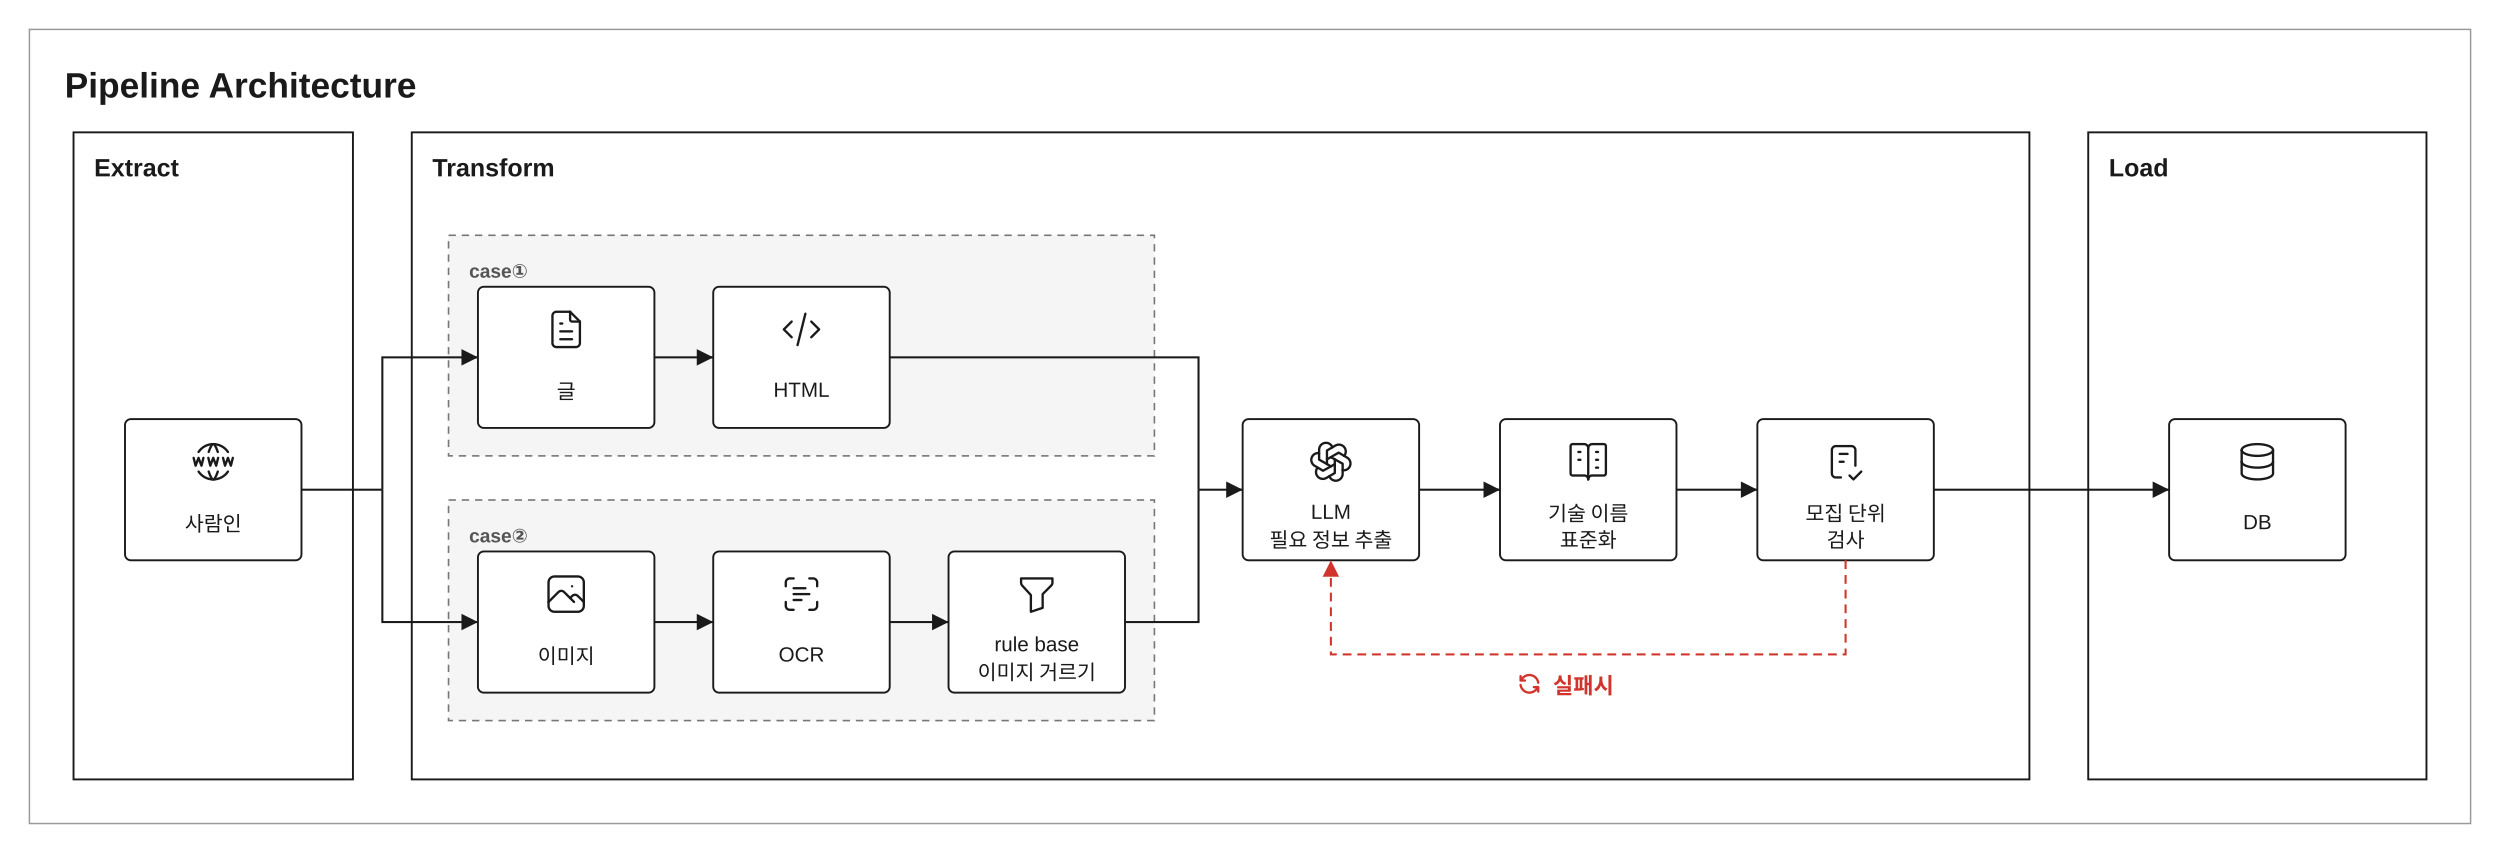
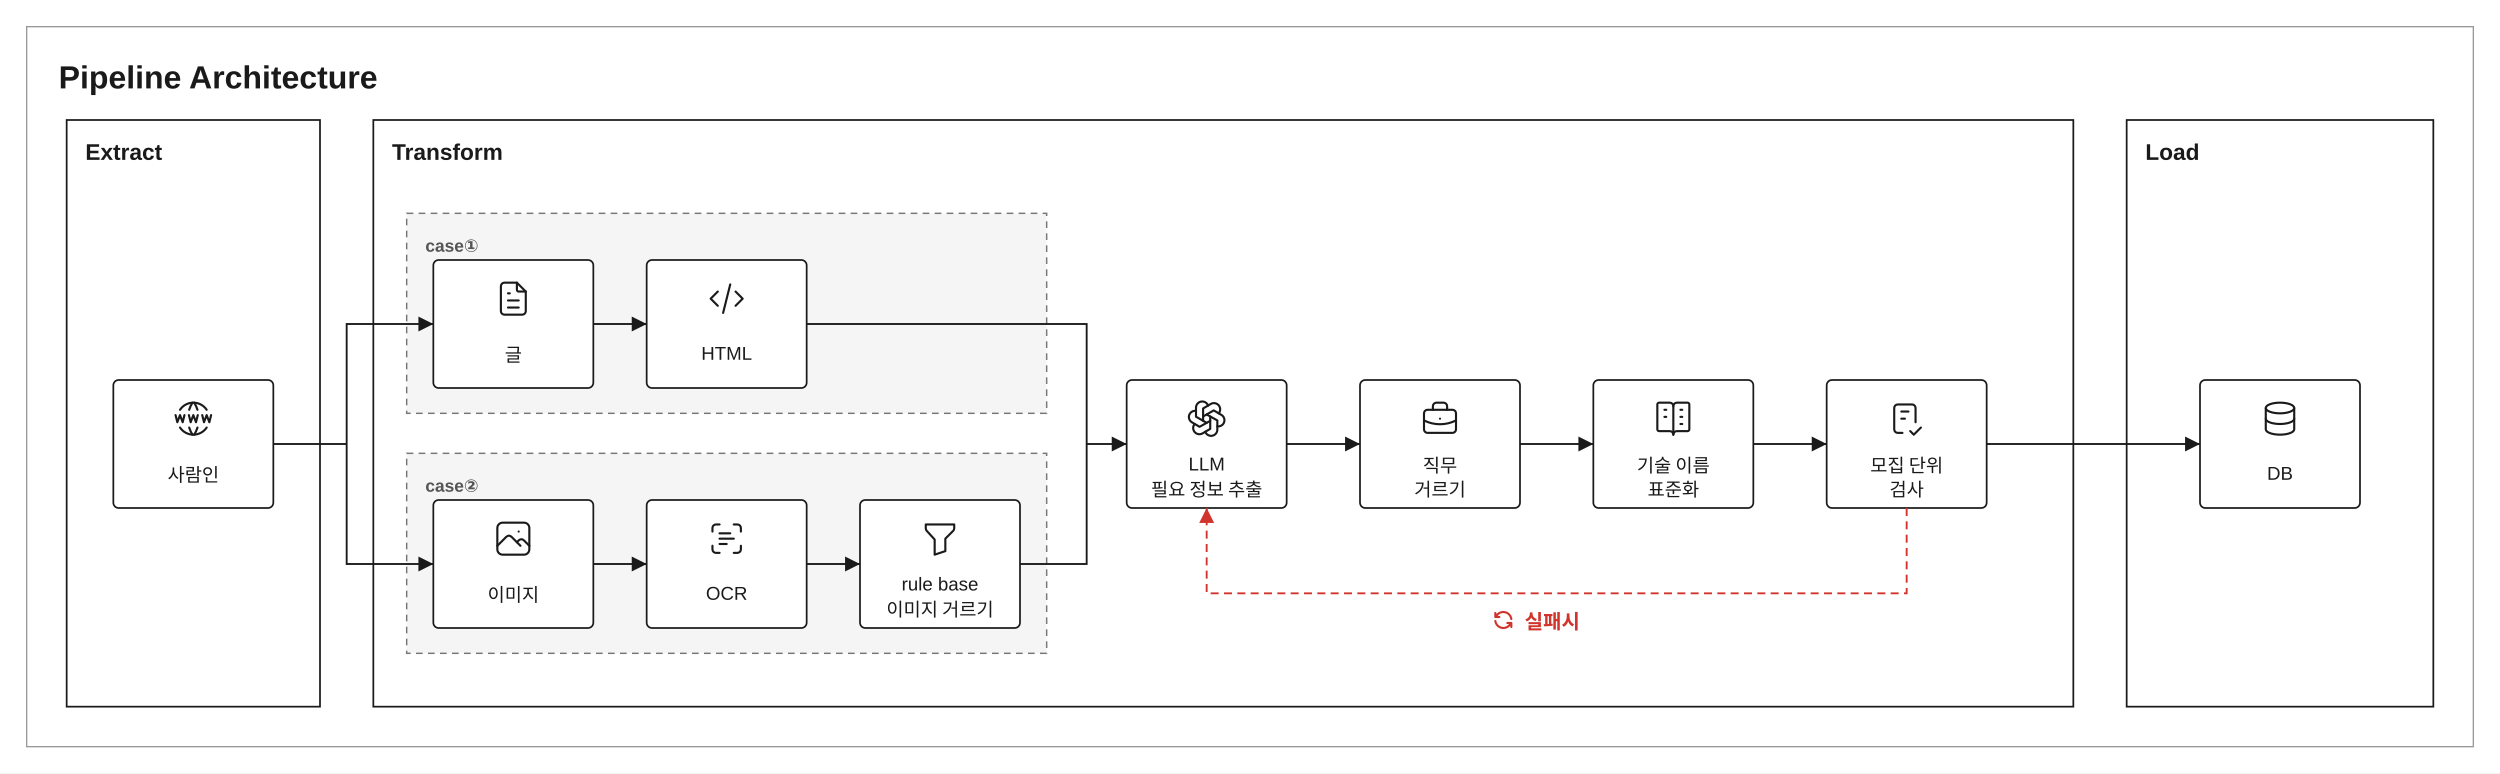
- <svg xmlns="http://www.w3.org/2000/svg" width="1700" height="580" viewBox="0 0 1700 580">
+ <svg xmlns="http://www.w3.org/2000/svg" width="1875" height="580" viewBox="0 0 1875 580">
  <style>
  text { font-family: "Malgun Gothic", "Apple SD Gothic Neo", Arial, sans-serif; fill: #1a1a1a; dominant-baseline: central; }
  .title { font-size: 24px; font-weight: 700; }
  .gt  { font-size: 17px; font-weight: 700; }
  .lt  { font-size: 13px; font-weight: 700; fill: #555; }
  .lbl { font-size: 14px; text-anchor: middle; }
  .grp { fill: #fff; stroke: #1a1a1a; stroke-width: 1.3; }
  .lane { fill: #f5f5f5; stroke: #777; stroke-width: 1.1; stroke-dasharray: 5 4; }
  .ln  { fill: none; stroke: #1a1a1a; stroke-width: 1.4; }
  .fail { fill: none; stroke: #d0342c; stroke-width: 1.4; stroke-dasharray: 6 4; }
</style>
  <defs>
    <marker id="a" viewBox="0 0 10 10" refX="10" refY="5" markerWidth="8" markerHeight="8" orient="auto">
      <path d="M0,0 L10,5 L0,10 z" fill="#1a1a1a" />
    </marker>
    <marker id="r" viewBox="0 0 10 10" refX="10" refY="5" markerWidth="8" markerHeight="8" orient="auto">
      <path d="M0,0 L10,5 L0,10 z" fill="#d0342c" />
    </marker>
  </defs>
-   <rect width="1700" height="580" fill="#fff" />
-   <rect x="20" y="20" width="1660" height="540" fill="none" stroke="#999" stroke-width="1" />
+   <rect width="1875" height="580" fill="#fff" />
+   <rect x="20" y="20" width="1835" height="540" fill="none" stroke="#999" stroke-width="1" />
  <text class="title" x="44" y="58">Pipeline Architecture</text>
  <rect class="grp" x="50" y="90" width="190" height="440" />
  <text class="gt" x="64" y="114">Extract</text>
-   <rect class="grp" x="280" y="90" width="1100" height="440" />
+   <rect class="grp" x="280" y="90" width="1275" height="440" />
  <text class="gt" x="294" y="114">Transform</text>
-   <rect class="grp" x="1420" y="90" width="230" height="440" />
-   <text class="gt" x="1434" y="114">Load</text>
+   <rect class="grp" x="1595" y="90" width="230" height="440" />
+   <text class="gt" x="1609" y="114">Load</text>
  <rect class="lane" x="305" y="160" width="480" height="150" />
  <text class="lt" x="319" y="184">case①</text>
  <rect class="lane" x="305" y="340" width="480" height="150" />
  <text class="lt" x="319" y="364">case②</text>
  <rect x="85" y="285" width="120" height="96" rx="4" fill="#fff" stroke="#1a1a1a" stroke-width="1.3" />
  <g transform="translate(129.0,298) scale(1.333333)" fill="none" stroke="#1a1a1a" stroke-width="1.20" stroke-linecap="round" stroke-linejoin="round">
    <path d="M19.5 7a9 9 0 0 0 -7.5 -4a8.991 8.991 0 0 0 -7.484 4" />
    <path d="M11.5 3a16.989 16.989 0 0 0 -1.826 4" />
    <path d="M12.5 3a16.989 16.989 0 0 1 1.828 4" />
    <path d="M19.5 17a9 9 0 0 1 -7.5 4a8.991 8.991 0 0 1 -7.484 -4" />
    <path d="M11.5 21a16.989 16.989 0 0 1 -1.826 -4" />
    <path d="M12.5 21a16.989 16.989 0 0 0 1.828 -4" />
    <path d="M2 10l1 4l1.5 -4l1.5 4l1 -4" />
    <path d="M17 10l1 4l1.5 -4l1.5 4l1 -4" />
    <path d="M9.5 10l1 4l1.5 -4l1.5 4l1 -4" />
  </g>
  <text class="lbl" x="145.0" y="355">사람인</text>
  <path class="ln" d="M205,333 H260" />
  <path class="ln" d="M260,333 V243 H325" marker-end="url(#a)" />
  <path class="ln" d="M260,333 V423 H325" marker-end="url(#a)" />
  <rect x="325" y="195" width="120" height="96" rx="4" fill="#fff" stroke="#1a1a1a" stroke-width="1.3" />
  <g transform="translate(369.0,208) scale(1.333333)" fill="none" stroke="#1a1a1a" stroke-width="1.20" stroke-linecap="round" stroke-linejoin="round">
    <path d="M14 3v4a1 1 0 0 0 1 1h4" />
    <path d="M17 21h-10a2 2 0 0 1 -2 -2v-14a2 2 0 0 1 2 -2h7l5 5v11a2 2 0 0 1 -2 2z" />
    <path d="M9 9l1 0" />
    <path d="M9 13l6 0" />
    <path d="M9 17l6 0" />
  </g>
  <text class="lbl" x="385.0" y="265">글</text>
  <path class="ln" d="M445,243 H485" marker-end="url(#a)" />
  <rect x="485" y="195" width="120" height="96" rx="4" fill="#fff" stroke="#1a1a1a" stroke-width="1.3" />
  <g transform="translate(529.0,208) scale(1.333333)" fill="none" stroke="#1a1a1a" stroke-width="1.20" stroke-linecap="round" stroke-linejoin="round">
    <path d="M7 8l-4 4l4 4" />
    <path d="M17 8l4 4l-4 4" />
    <path d="M14 4l-4 16" />
  </g>
  <text class="lbl" x="545.0" y="265">HTML</text>
  <rect x="325" y="375" width="120" height="96" rx="4" fill="#fff" stroke="#1a1a1a" stroke-width="1.3" />
  <g transform="translate(369.0,388) scale(1.333333)" fill="none" stroke="#1a1a1a" stroke-width="1.20" stroke-linecap="round" stroke-linejoin="round">
    <path d="M15 8h.01" />
    <path d="M3 6a3 3 0 0 1 3 -3h12a3 3 0 0 1 3 3v12a3 3 0 0 1 -3 3h-12a3 3 0 0 1 -3 -3v-12z" />
    <path d="M3 16l5 -5c.928 -.893 2.072 -.893 3 0l5 5" />
    <path d="M14 14l1 -1c.928 -.893 2.072 -.893 3 0l3 3" />
  </g>
  <text class="lbl" x="385.0" y="445">이미지</text>
  <path class="ln" d="M445,423 H485" marker-end="url(#a)" />
  <rect x="485" y="375" width="120" height="96" rx="4" fill="#fff" stroke="#1a1a1a" stroke-width="1.3" />
  <g transform="translate(529.0,388) scale(1.333333)" fill="none" stroke="#1a1a1a" stroke-width="1.20" stroke-linecap="round" stroke-linejoin="round">
    <path d="M4 8v-2a2 2 0 0 1 2 -2h2" />
    <path d="M4 16v2a2 2 0 0 0 2 2h2" />
    <path d="M16 4h2a2 2 0 0 1 2 2v2" />
    <path d="M16 20h2a2 2 0 0 0 2 -2v-2" />
    <path d="M8 12h8" />
    <path d="M8 9h6" />
    <path d="M8 15h4" />
  </g>
  <text class="lbl" x="545.0" y="445">OCR</text>
  <path class="ln" d="M605,423 H645" marker-end="url(#a)" />
  <rect x="645" y="375" width="120" height="96" rx="4" fill="#fff" stroke="#1a1a1a" stroke-width="1.3" />
  <g transform="translate(689.0,388) scale(1.333333)" fill="none" stroke="#1a1a1a" stroke-width="1.20" stroke-linecap="round" stroke-linejoin="round">
    <path d="M4 4h16v2.172a2 2 0 0 1 -.586 1.414l-4.414 4.414v7l-6 2v-8.5l-4.48 -4.928a2 2 0 0 1 -.52 -1.345v-2.227z" />
  </g>
  <text class="lbl" x="705.0" y="438">rule base</text>
  <text class="lbl" x="705.0" y="456">이미지 거르기</text>
  <path class="ln" d="M605,243 H815 V333" />
  <path class="ln" d="M765,423 H815 V333" />
  <path class="ln" d="M815,333 H845" marker-end="url(#a)" />
  <rect x="845" y="285" width="120" height="96" rx="4" fill="#fff" stroke="#1a1a1a" stroke-width="1.3" />
  <g transform="translate(889.0,298) scale(1.333333)" fill="none" stroke="#1a1a1a" stroke-width="1.20" stroke-linecap="round" stroke-linejoin="round">
    <path d="M11.217 19.384a3.501 3.501 0 0 0 6.783 -1.217v-5.167l-6 -3.35" />
    <path d="M5.214 15.014a3.501 3.501 0 0 0 4.446 5.266l4.34 -2.534v-6.946" />
    <path d="M6 7.63c-1.391 -.236 -2.787 .395 -3.534 1.689a3.474 3.474 0 0 0 1.271 4.745l4.263 2.514l6 -3.348" />
    <path d="M12.783 4.616a3.501 3.501 0 0 0 -6.783 1.217v5.067l6 3.45" />
    <path d="M18.786 8.986a3.501 3.501 0 0 0 -4.446 -5.266l-4.34 2.534v6.946" />
    <path d="M18 16.302c1.391 .236 2.787 -.395 3.534 -1.689a3.474 3.474 0 0 0 -1.271 -4.745l-4.308 -2.514l-5.955 3.42" />
  </g>
  <text class="lbl" x="905.0" y="348">LLM</text>
  <text class="lbl" x="905.0" y="366">필요 정보 추출</text>
  <path class="ln" d="M965,333 H1020" marker-end="url(#a)" />
  <rect x="1020" y="285" width="120" height="96" rx="4" fill="#fff" stroke="#1a1a1a" stroke-width="1.3" />
  <g transform="translate(1064.0,298) scale(1.333333)" fill="none" stroke="#1a1a1a" stroke-width="1.20" stroke-linecap="round" stroke-linejoin="round">
+     <path d="M3 9a2 2 0 0 1 2 -2h14a2 2 0 0 1 2 2v9a2 2 0 0 1 -2 2h-14a2 2 0 0 1 -2 -2z" />
+     <path d="M8 7v-2a2 2 0 0 1 2 -2h4a2 2 0 0 1 2 2v2" />
+     <path d="M12 12l0 .01" />
+     <path d="M3 13a20 20 0 0 0 18 0" />
+   </g>
+   <text class="lbl" x="1080.0" y="348">직무</text>
+   <text class="lbl" x="1080.0" y="366">거르기</text>
+   <path class="ln" d="M1140,333 H1195" marker-end="url(#a)" />
+   <rect x="1195" y="285" width="120" height="96" rx="4" fill="#fff" stroke="#1a1a1a" stroke-width="1.3" />
+   <g transform="translate(1239.0,298) scale(1.333333)" fill="none" stroke="#1a1a1a" stroke-width="1.20" stroke-linecap="round" stroke-linejoin="round">
    <path d="M10 19h-6a1 1 0 0 1 -1 -1v-14a1 1 0 0 1 1 -1h6a2 2 0 0 1 2 2a2 2 0 0 1 2 -2h6a1 1 0 0 1 1 1v14a1 1 0 0 1 -1 1h-6a2 2 0 0 0 -2 2a2 2 0 0 0 -2 -2z" />
    <path d="M12 5v16" />
    <path d="M7 7h1" />
    <path d="M7 11h1" />
    <path d="M16 7h1" />
    <path d="M16 11h1" />
    <path d="M16 15h1" />
  </g>
-   <text class="lbl" x="1080.0" y="348">기술 이름</text>
-   <text class="lbl" x="1080.0" y="366">표준화</text>
-   <path class="ln" d="M1140,333 H1195" marker-end="url(#a)" />
-   <rect x="1195" y="285" width="120" height="96" rx="4" fill="#fff" stroke="#1a1a1a" stroke-width="1.3" />
-   <g transform="translate(1239.0,298) scale(1.333333)" fill="none" stroke="#1a1a1a" stroke-width="1.20" stroke-linecap="round" stroke-linejoin="round">
+   <text class="lbl" x="1255.0" y="348">기술 이름</text>
+   <text class="lbl" x="1255.0" y="366">표준화</text>
+   <path class="ln" d="M1315,333 H1370" marker-end="url(#a)" />
+   <rect x="1370" y="285" width="120" height="96" rx="4" fill="#fff" stroke="#1a1a1a" stroke-width="1.3" />
+   <g transform="translate(1414.0,298) scale(1.333333)" fill="none" stroke="#1a1a1a" stroke-width="1.20" stroke-linecap="round" stroke-linejoin="round">
    <path d="M9.615 20h-2.615a2 2 0 0 1 -2 -2v-12a2 2 0 0 1 2 -2h8a2 2 0 0 1 2 2v8" />
    <path d="M14 19l2 2l4 -4" />
    <path d="M9 8h4" />
    <path d="M9 12h2" />
  </g>
-   <text class="lbl" x="1255.0" y="348">모집 단위</text>
-   <text class="lbl" x="1255.0" y="366">검사</text>
-   <path class="fail" d="M1255,381 V445 H905 V381" marker-end="url(#r)" />
-   <g transform="translate(1031,456) scale(0.75)" fill="none" stroke="#d0342c" stroke-width="2.13" stroke-linecap="round" stroke-linejoin="round">
+   <text class="lbl" x="1430.0" y="348">모집 단위</text>
+   <text class="lbl" x="1430.0" y="366">검사</text>
+   <path class="fail" d="M1430,381 V445 H905 V381" marker-end="url(#r)" />
+   <g transform="translate(1118.5,456) scale(0.75)" fill="none" stroke="#d0342c" stroke-width="2.13" stroke-linecap="round" stroke-linejoin="round">
    <path d="M20 11a8.1 8.1 0 0 0 -15.5 -2m-.5 -4v4h4" />
    <path d="M4 13a8.1 8.1 0 0 0 15.5 2m.5 4v-4h-4" />
  </g>
-   <text x="1056" y="465" style="font-size:15px;font-weight:700;fill:#d0342c">실패시</text>
-   <path class="ln" d="M1315,333 H1475" marker-end="url(#a)" />
-   <rect x="1475" y="285" width="120" height="96" rx="4" fill="#fff" stroke="#1a1a1a" stroke-width="1.3" />
-   <g transform="translate(1519.0,298) scale(1.333333)" fill="none" stroke="#1a1a1a" stroke-width="1.20" stroke-linecap="round" stroke-linejoin="round">
+   <text x="1143.5" y="465" style="font-size:15px;font-weight:700;fill:#d0342c">실패시</text>
+   <path class="ln" d="M1490,333 H1650" marker-end="url(#a)" />
+   <rect x="1650" y="285" width="120" height="96" rx="4" fill="#fff" stroke="#1a1a1a" stroke-width="1.3" />
+   <g transform="translate(1694.0,298) scale(1.333333)" fill="none" stroke="#1a1a1a" stroke-width="1.20" stroke-linecap="round" stroke-linejoin="round">
    <path d="M12 6m-8 0a8 3 0 1 0 16 0a8 3 0 1 0 -16 0" />
    <path d="M4 6v6a8 3 0 0 0 16 0v-6" />
    <path d="M4 12v6a8 3 0 0 0 16 0v-6" />
  </g>
-   <text class="lbl" x="1535.0" y="355">DB</text>
+   <text class="lbl" x="1710.0" y="355">DB</text>
</svg>
